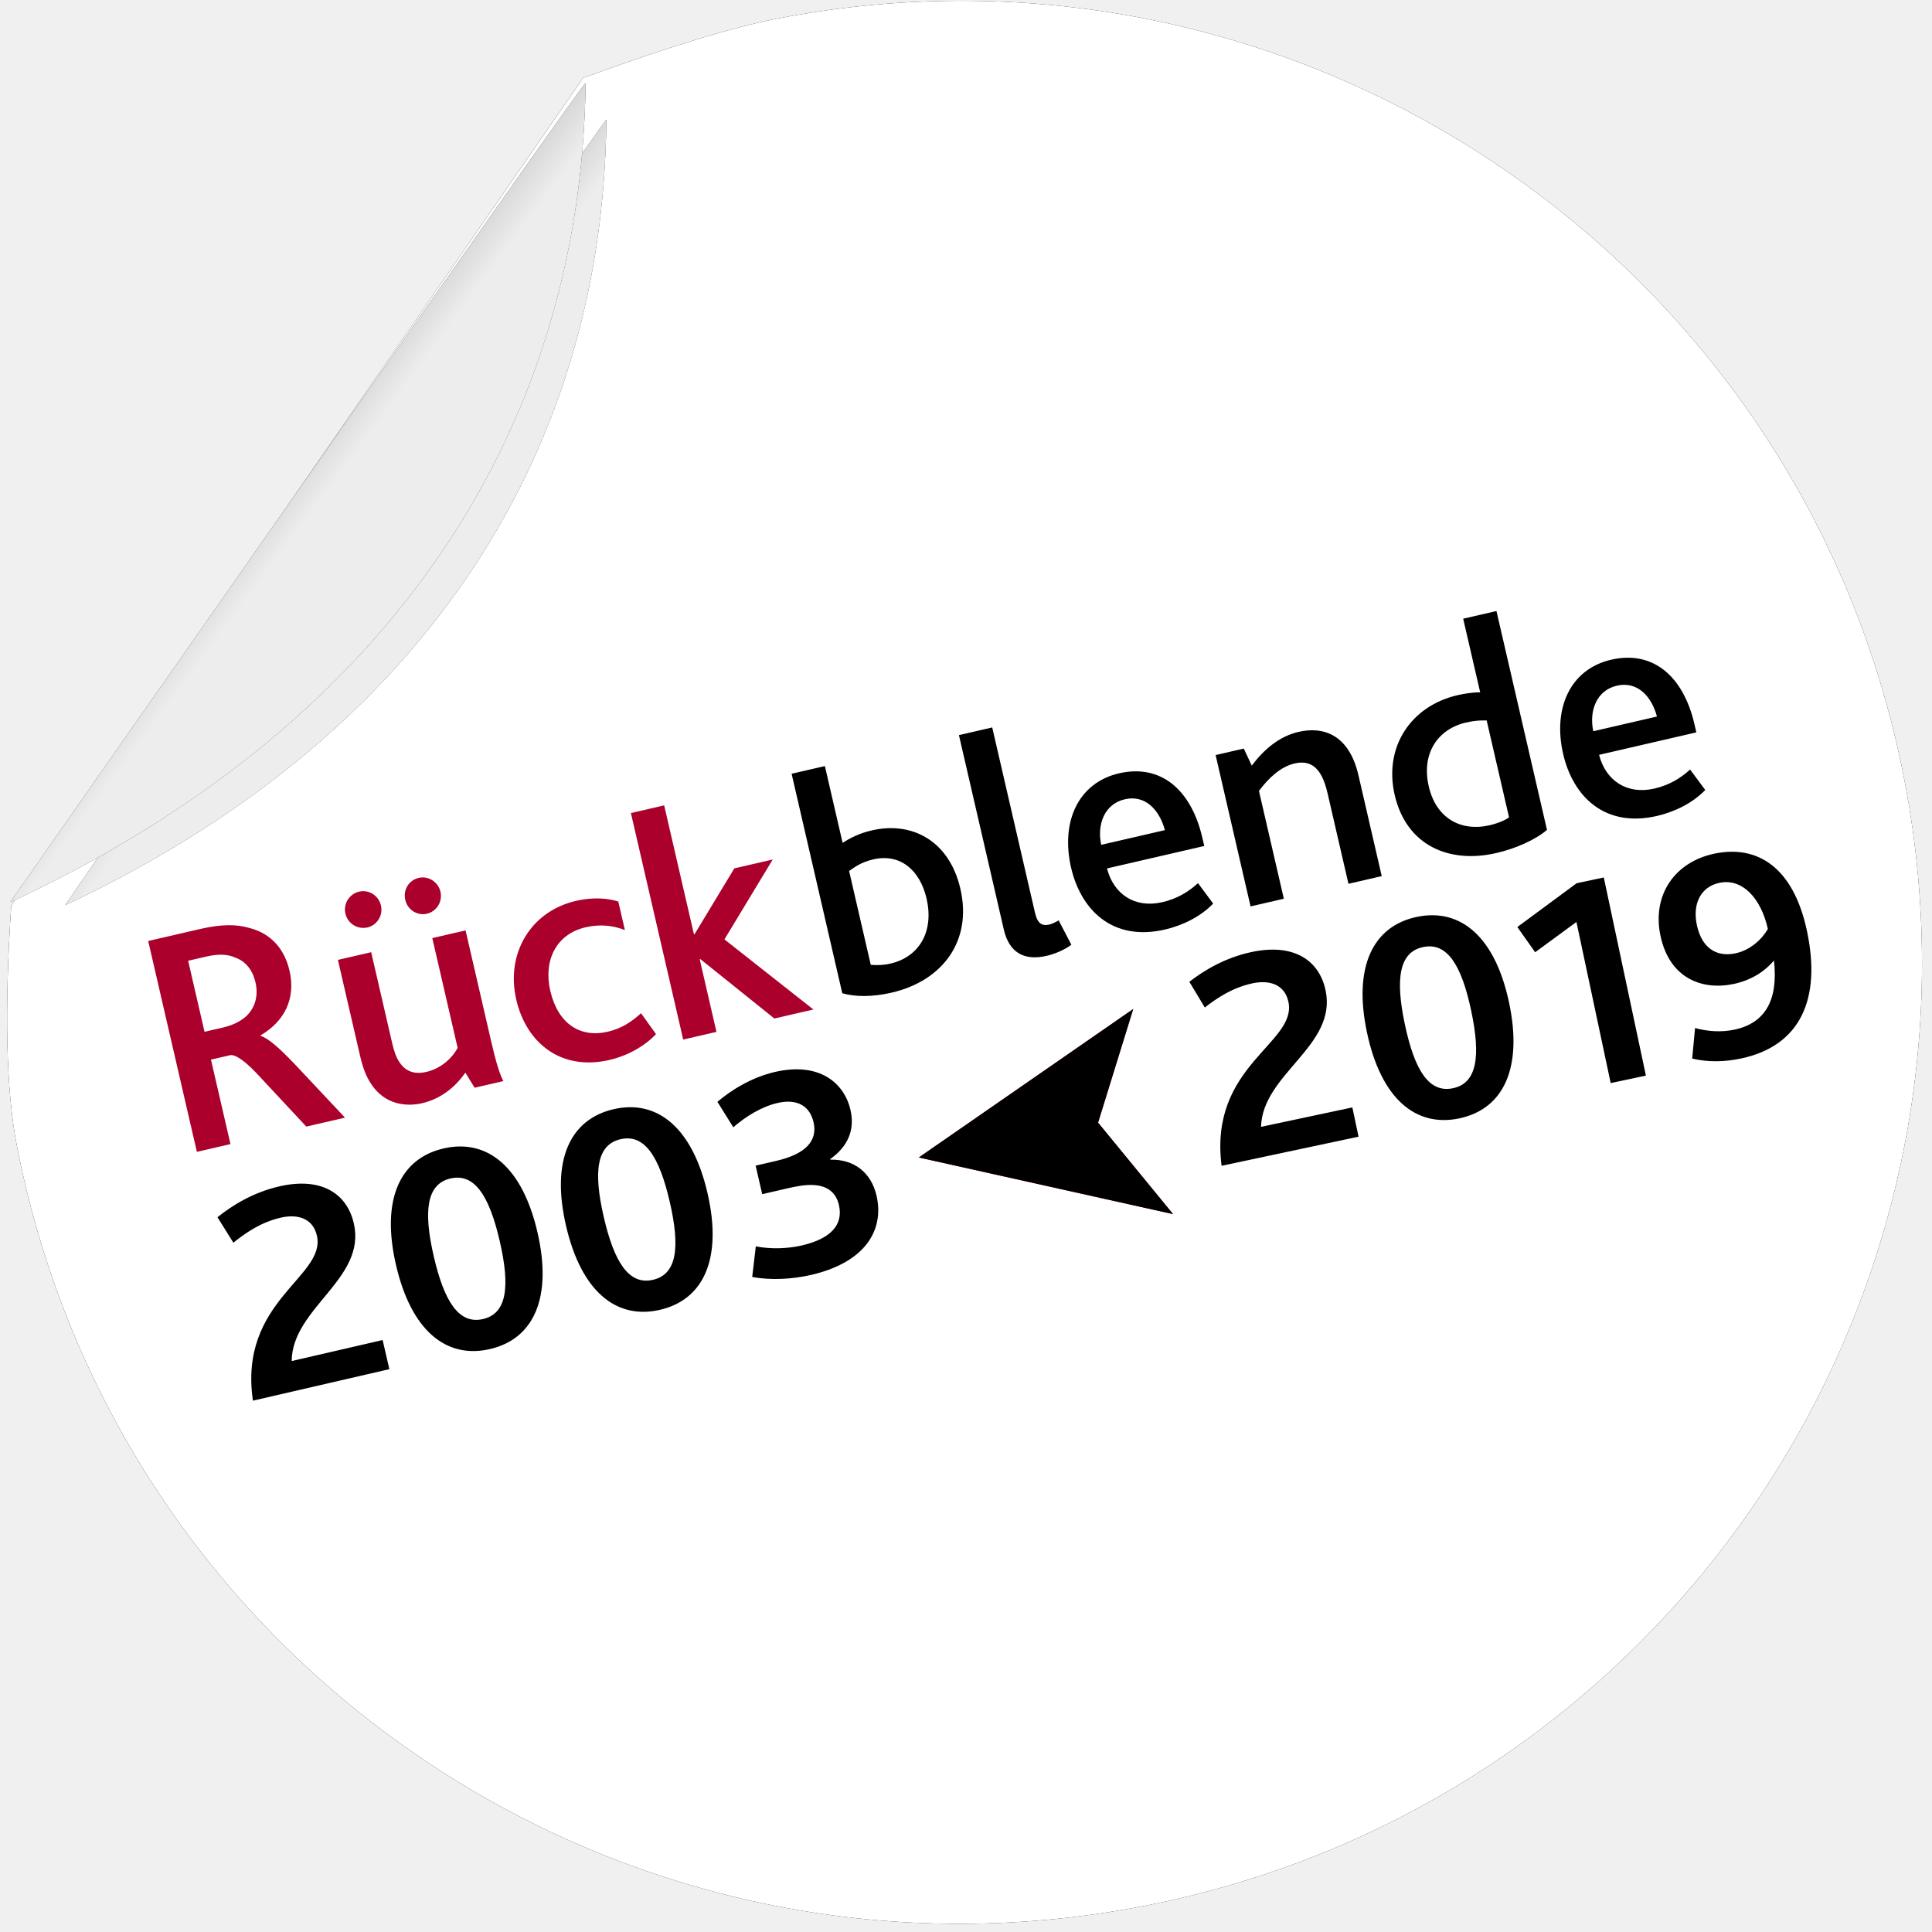
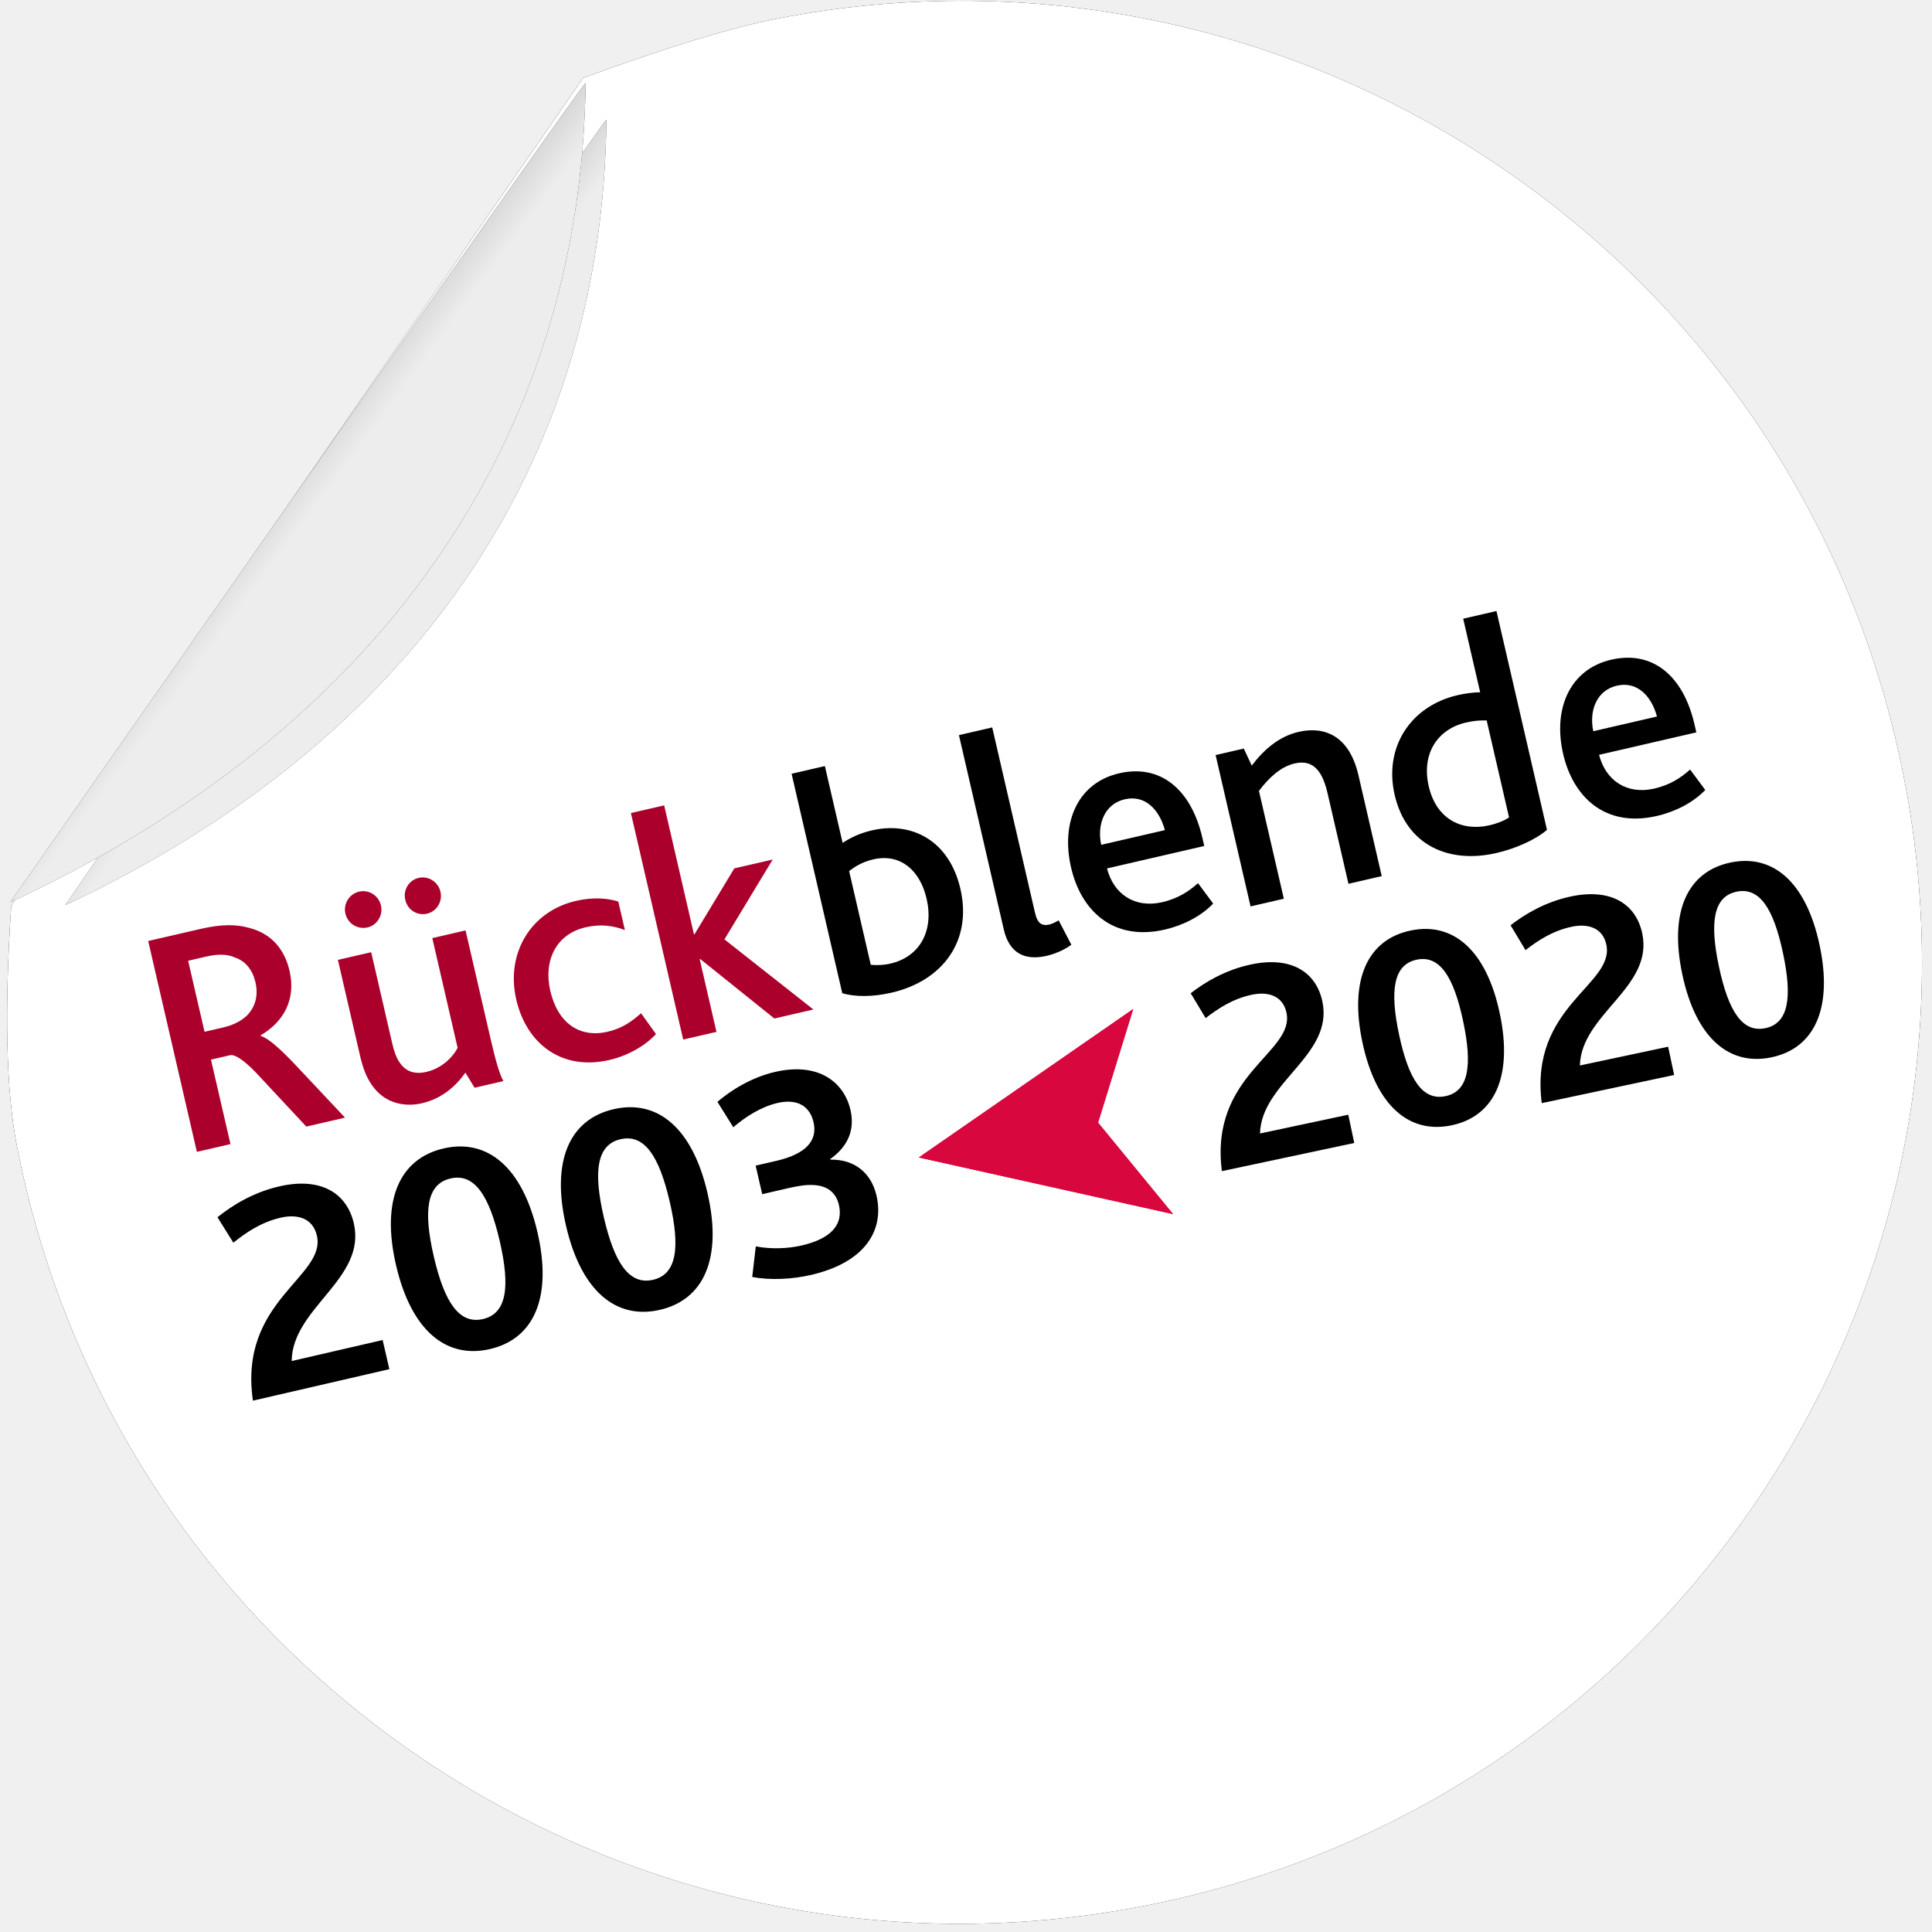
<svg xmlns="http://www.w3.org/2000/svg" width="190px" height="190px" viewBox="0 0 190 190" version="1.1">
  <defs>
-     <linearGradient x1="54.5%" y1="50%" x2="32.595%" y2="28.031%" id="linearGradient-1">
+     <linearGradient x1="54.455%" y1="50%" x2="32.77%" y2="28.031%" id="linearGradient-1">
      <stop stop-color="#FFFFFF" stop-opacity="0.5" offset="0%" />
      <stop stop-color="#000000" stop-opacity="0.5" offset="100%" />
    </linearGradient>
    <linearGradient x1="54.455%" y1="50%" x2="32.77%" y2="27.37%" id="linearGradient-2">
      <stop stop-color="#FFFFFF" stop-opacity="0.5" offset="0%" />
      <stop stop-color="#000000" stop-opacity="0.5" offset="100%" />
    </linearGradient>
-     <linearGradient x1="54.5%" y1="50%" x2="32.595%" y2="29.217%" id="linearGradient-3">
+     <linearGradient x1="54.455%" y1="50%" x2="32.77%" y2="29.217%" id="linearGradient-3">
      <stop stop-color="#FFFFFF" stop-opacity="0.5" offset="0%" />
      <stop stop-color="#000000" stop-opacity="0.5" offset="100%" />
    </linearGradient>
    <linearGradient x1="54.455%" y1="50%" x2="32.77%" y2="27.37%" id="linearGradient-4">
      <stop stop-color="#FFFFFF" stop-opacity="0.5" offset="0%" />
      <stop stop-color="#000000" stop-opacity="0.5" offset="100%" />
    </linearGradient>
  </defs>
-   <g id="Page-1" stroke="none" stroke-width="1" fill="none" fill-rule="evenodd">
-     <g id="badge_archive" transform="translate(-18, -17)">
-       <g transform="translate(112.7952, 111.986) rotate(-11) translate(-112.7952, -111.986) translate(17.29522, 16.48603)">
+   <g id="image-upload" stroke="none" stroke-width="1" fill="none" fill-rule="evenodd">
+     <g id="badge_archive" transform="translate(-18, -17)" fill-rule="nonzero">
+       <g id="Group" transform="translate(112.7952, 111.986) rotate(-11) translate(-112.7952, -111.986) translate(17.29522, 16.48603)">
        <g id="Group-7" transform="translate(0.698353, 0.552789)">
          <g id="Oval-4">
-             <g id="path-1-link" fill="#000000" fill-rule="nonzero">
+             <g id="path-1-link" fill="#000000">
              <path d="M94.54,189.08 C146.753,189.08 189.08,146.753 189.08,94.54 C189.08,42.327 146.753,0 94.54,0 C90.002,0 83.387,0.695 74.695,2.086 L3.963,71.256 C1.321,81.242 0,89.003 0,94.54 C0,146.753 42.327,189.08 94.54,189.08 Z" id="path-1" />
            </g>
            <g id="path-1-link" fill="#FFFFFF">
              <path d="M94.54,189.08 C146.753,189.08 189.08,146.753 189.08,94.54 C189.08,42.327 146.753,0 94.54,0 C90.002,0 83.387,0.695 74.695,2.086 L3.963,71.256 C1.321,81.242 0,89.003 0,94.54 C0,146.753 42.327,189.08 94.54,189.08 Z" id="path-1" />
            </g>
          </g>
          <g id="Oval-4-Copy" transform="translate(9, 6)">
-             <g id="path-4-link" fill="#000000" fill-rule="nonzero">
+             <g id="path-4-link" fill="#000000">
              <path d="M0.191,66.218 C37.027,56.914 60.441,33.509 67.157,0.568 C67.256,0.084 0.191,66.218 0.191,66.218 Z" id="path-4" />
            </g>
            <g id="path-4-link" fill="#DBDBDB">
              <path d="M0.191,66.218 C37.027,56.914 60.441,33.509 67.157,0.568 C67.256,0.084 0.191,66.218 0.191,66.218 Z" id="path-4" />
            </g>
            <g id="path-4-link" fill="url(#linearGradient-2)">
              <path d="M0.191,66.218 C37.027,56.914 60.441,33.509 67.157,0.568 C67.256,0.084 0.191,66.218 0.191,66.218 Z" id="path-4" />
            </g>
          </g>
          <g id="Oval-4-Copy-2" transform="translate(3, 2)">
-             <g id="path-6-link" fill="#000000" fill-rule="nonzero">
+             <g id="path-6-link" fill="#000000">
              <path d="M0.939,68.905 C39.941,59.229 64.733,34.888 71.844,0.629 C71.948,0.126 0.939,68.905 0.939,68.905 Z" id="path-6" />
            </g>
            <g id="path-6-link" fill="#DBDBDB">
              <path d="M0.939,68.905 C39.941,59.229 64.733,34.888 71.844,0.629 C71.948,0.126 0.939,68.905 0.939,68.905 Z" id="path-6" />
            </g>
            <g id="path-6-link" fill="url(#linearGradient-4)">
              <path d="M0.939,68.905 C39.941,59.229 64.733,34.888 71.844,0.629 C71.948,0.126 0.939,68.905 0.939,68.905 Z" id="path-6" />
            </g>
          </g>
        </g>
-         <g id="Path-2" transform="translate(87, 102)">
-           <g id="path-8-link" fill="#D8073D">
+         <g id="Path-2" transform="translate(87, 102)" fill="#D8073D">
+           <g id="path-8-link">
            <polygon id="path-8" points="0.549 11.153 24.035 21.392 18.509 11.153 24.035 0.842" />
          </g>
-           <g id="path-8-link" fill="#000000" fill-rule="nonzero">
+           <g id="path-8-link">
            <polygon id="path-8" points="0.549 11.153 24.035 21.392 18.509 11.153 24.035 0.842" />
          </g>
        </g>
-         <path d="M87.595,95.373 C85.658,95.373 84.011,94.985 82.848,94.339 L82.848,72.186 L86.207,72.186 L86.207,79.937 C87.111,79.614 88.047,79.388 89.307,79.388 C93.279,79.388 96.476,82.036 96.476,86.944 C96.476,92.273 92.665,95.373 87.595,95.373 Z M88.112,92.563 C91.083,92.563 93.02,90.4 93.02,87.138 C93.02,84.232 91.47,82.197 88.79,82.197 C87.466,82.197 86.691,82.585 86.207,82.778 L86.207,92.24 C86.852,92.466 87.531,92.563 88.112,92.563 Z M99.737,91.82 C99.737,94.049 100.9,95.276 103.257,95.276 C104.064,95.276 105.066,95.114 105.873,94.759 L105.195,92.143 C104.904,92.24 104.452,92.337 104.226,92.337 C103.483,92.337 103.096,92.014 103.096,90.884 L103.096,72.186 L99.737,72.186 L99.737,91.82 Z M115.173,95.373 C109.845,95.373 107.552,91.594 107.552,87.364 C107.552,82.746 110.103,79.388 114.237,79.388 C118.402,79.388 120.792,82.488 120.792,87.429 L120.792,88.236 L110.975,88.236 C111.04,90.852 112.751,92.692 115.528,92.692 C117.046,92.692 118.273,92.273 119.371,91.659 L120.372,93.952 C118.887,94.921 116.982,95.373 115.173,95.373 Z M110.943,85.846 L117.369,85.846 C117.304,83.909 116.368,82.003 114.204,82.003 C112.17,82.003 110.975,83.78 110.943,85.846 Z M123.892,95.05 L127.251,95.05 L127.251,84.167 C128.478,83.134 129.866,82.326 131.287,82.326 C133.322,82.326 133.774,83.941 133.774,85.943 L133.774,95.05 L137.132,95.05 L137.132,84.877 C137.132,80.679 134.775,79.388 132.353,79.388 C130.448,79.388 128.704,80.26 127.122,81.584 L126.734,79.775 L123.892,79.775 L123.892,95.05 Z M148.629,95.373 C143.849,95.373 140.168,92.66 140.168,87.558 C140.168,82.714 143.688,79.388 148.402,79.388 C149.081,79.388 149.953,79.452 150.631,79.614 L150.631,72.186 L153.989,72.186 L153.989,94.275 C152.633,94.985 150.534,95.373 148.629,95.373 Z M148.629,92.563 C149.242,92.563 150.082,92.466 150.631,92.24 L150.631,82.455 C149.985,82.294 149.468,82.197 148.596,82.197 C145.787,82.197 143.623,84.135 143.623,87.493 C143.623,90.658 145.625,92.563 148.629,92.563 Z M164.839,95.373 C159.511,95.373 157.218,91.594 157.218,87.364 C157.218,82.746 159.77,79.388 163.903,79.388 C168.069,79.388 170.458,82.488 170.458,87.429 L170.458,88.236 L160.641,88.236 C160.706,90.852 162.418,92.692 165.195,92.692 C166.712,92.692 167.94,92.273 169.038,91.659 L170.039,93.952 C168.553,94.921 166.648,95.373 164.839,95.373 Z M160.609,85.846 L167.035,85.846 C166.971,83.909 166.034,82.003 163.871,82.003 C161.836,82.003 160.641,83.78 160.609,85.846 Z" id="blende" fill="#000000" fill-rule="nonzero" transform="translate(126.6533, 83.7795) rotate(-2) translate(-126.6533, -83.7795) " />
-         <path d="M17.55,97.982 L17.55,76.701 L22.878,76.701 C24.945,76.701 26.398,77.056 27.496,77.67 C29.595,78.736 30.434,80.609 30.434,82.675 C30.434,85.549 28.787,87.422 26.236,88.23 L26.236,88.294 C26.882,88.649 27.722,89.812 28.852,91.717 L32.501,97.982 L28.594,97.982 L25.332,92.331 C24.299,90.49 23.524,89.586 22.942,89.457 L20.94,89.457 L20.94,97.982 L17.55,97.982 Z M20.94,86.647 L22.749,86.647 C23.814,86.647 24.589,86.454 25.3,86.066 C26.269,85.485 26.915,84.451 26.915,83.031 C26.915,81.836 26.462,80.802 25.526,80.221 C24.945,79.769 24.105,79.478 22.781,79.478 L20.94,79.478 L20.94,86.647 Z M40.187,98.305 C42.189,98.305 43.804,97.433 45.031,96.335 L45.58,97.982 L48.486,97.982 C48.26,97.175 48.195,95.851 48.195,93.752 L48.195,82.708 L44.837,82.708 L44.837,93.784 C44.094,94.656 42.77,95.399 41.317,95.399 C40.122,95.399 39.347,94.914 38.96,93.913 C38.734,93.364 38.669,92.718 38.669,91.846 L38.669,82.708 L35.311,82.708 L35.311,92.299 C35.311,93.655 35.44,94.527 35.763,95.366 C36.635,97.691 38.701,98.305 40.187,98.305 Z M38.863,80.253 C39.832,80.253 40.639,79.446 40.639,78.445 C40.639,77.444 39.832,76.637 38.863,76.637 C37.862,76.637 37.054,77.444 37.054,78.445 C37.054,79.446 37.862,80.253 38.863,80.253 Z M44.869,80.253 C45.838,80.253 46.645,79.446 46.645,78.445 C46.645,77.444 45.838,76.637 44.869,76.637 C43.868,76.637 43.093,77.444 43.093,78.445 C43.093,79.446 43.868,80.253 44.869,80.253 Z M59.11,98.305 C61.113,98.305 62.986,97.659 64.148,96.852 L63.179,94.527 C62.114,95.108 61.048,95.56 59.563,95.56 C56.785,95.56 54.977,93.687 54.977,90.361 C54.977,87.325 56.785,85.065 59.756,85.065 C61.242,85.065 62.404,85.485 63.47,86.195 L63.47,83.321 C62.598,82.804 61.242,82.32 59.433,82.32 C54.848,82.32 51.522,85.808 51.522,90.458 C51.522,94.85 54.234,98.305 59.11,98.305 Z M66.635,97.982 L69.993,97.982 L69.993,90.652 L70.058,90.652 L75.838,97.982 L79.778,97.982 L72.803,89.295 L79.197,82.708 L75.321,82.708 L70.058,88.133 L69.993,88.133 L69.993,75.119 L66.635,75.119 L66.635,97.982 Z" id="Rück" fill="#AB002C" fill-rule="nonzero" transform="translate(48.6637, 86.71191) rotate(-2) translate(-48.6637, -86.71191) " />
-         <path d="M18.342,123.017 C19.152,113.087 28.122,112.787 28.122,108.617 C28.122,106.787 26.652,106.097 25.062,106.097 C23.052,106.097 21.402,106.757 19.962,107.447 L19.002,104.657 C20.622,103.877 22.902,103.067 25.602,103.067 C29.862,103.067 31.932,105.257 31.932,108.257 C31.932,113.867 24.162,114.977 22.932,120.077 L32.112,120.077 L32.112,123.017 L18.342,123.017 Z M42.192,123.317 C37.782,123.317 35.052,119.807 35.052,113.177 C35.052,106.577 37.782,103.067 42.192,103.067 C46.602,103.067 49.332,106.577 49.332,113.177 C49.332,119.807 46.602,123.317 42.192,123.317 Z M42.192,120.287 C44.592,120.287 45.522,117.827 45.522,113.177 C45.522,108.557 44.592,106.097 42.192,106.097 C39.792,106.097 38.862,108.557 38.862,113.177 C38.862,117.827 39.792,120.287 42.192,120.287 Z M59.352,123.317 C54.942,123.317 52.212,119.807 52.212,113.177 C52.212,106.577 54.942,103.067 59.352,103.067 C63.762,103.067 66.492,106.577 66.492,113.177 C66.492,119.807 63.762,123.317 59.352,123.317 Z M59.352,120.287 C61.752,120.287 62.682,117.827 62.682,113.177 C62.682,108.557 61.752,106.097 59.352,106.097 C56.952,106.097 56.022,108.557 56.022,113.177 C56.022,117.827 56.952,120.287 59.352,120.287 Z M68.922,122.207 L69.942,119.357 C71.352,119.987 73.002,120.287 74.352,120.287 C77.292,120.287 78.822,119.237 78.822,117.227 C78.822,115.967 78.132,115.097 76.752,114.737 C76.122,114.557 75.312,114.497 74.322,114.497 L71.712,114.497 L71.712,111.617 L73.812,111.617 C76.782,111.617 78.222,110.597 78.222,108.737 C78.222,107.147 77.232,106.097 75.192,106.097 C73.572,106.097 71.832,106.697 70.422,107.447 L69.462,104.657 C70.962,103.877 73.212,103.067 75.642,103.067 C80.052,103.067 82.032,105.587 82.032,108.377 C82.032,110.387 80.982,111.827 79.002,112.637 L79.002,112.697 C81.312,113.177 82.632,114.857 82.632,117.167 C82.632,120.617 80.112,123.317 74.592,123.317 C72.762,123.317 70.602,122.957 68.922,122.207 Z" id="2003" fill="#000000" fill-rule="nonzero" transform="translate(50.48707, 113.1916) rotate(-2) translate(-50.48707, -113.1916) " />
-         <path d="M116.448,119.104 C117.258,109.174 126.228,108.874 126.228,104.704 C126.228,102.874 124.758,102.184 123.168,102.184 C121.158,102.184 119.508,102.844 118.068,103.534 L117.108,100.744 C118.728,99.964 121.008,99.154 123.708,99.154 C127.968,99.154 130.038,101.344 130.038,104.344 C130.038,109.954 122.268,111.064 121.038,116.164 L130.218,116.164 L130.218,119.104 L116.448,119.104 Z M140.298,119.404 C135.888,119.404 133.158,115.894 133.158,109.264 C133.158,102.664 135.888,99.154 140.298,99.154 C144.708,99.154 147.438,102.664 147.438,109.264 C147.438,115.894 144.708,119.404 140.298,119.404 Z M140.298,116.374 C142.698,116.374 143.628,113.914 143.628,109.264 C143.628,104.644 142.698,102.184 140.298,102.184 C137.898,102.184 136.968,104.644 136.968,109.264 C136.968,113.914 137.898,116.374 140.298,116.374 Z M155.568,119.104 L155.568,102.904 L150.978,104.974 L149.778,102.184 L156.378,99.184 L159.108,99.184 L159.108,119.104 L155.568,119.104 Z M168.618,119.404 C166.968,119.404 165.378,119.104 163.908,118.414 L164.808,115.534 C165.918,116.104 167.208,116.494 168.558,116.494 C171.648,116.494 173.388,114.574 173.778,110.674 L173.748,110.674 C172.578,111.574 171.108,112.084 169.428,112.084 C166.278,112.084 163.368,110.254 163.368,105.964 C163.368,101.854 166.248,99.154 170.208,99.154 C174.498,99.154 177.558,102.004 177.558,108.484 C177.558,115.354 174.558,119.404 168.618,119.404 Z M170.238,109.174 C171.708,109.174 173.058,108.364 173.838,107.494 C173.808,104.314 172.368,102.064 170.118,102.064 C168.258,102.064 167.088,103.504 167.088,105.664 C167.088,107.884 168.228,109.174 170.238,109.174 Z" id="2019" fill="#000000" fill-rule="nonzero" transform="translate(147.0031, 109.2795) rotate(-1) translate(-147.0031, -109.2795) " />
+         <path d="M87.595,95.373 C85.658,95.373 84.011,94.985 82.848,94.339 L82.848,72.186 L86.207,72.186 L86.207,79.937 C87.111,79.614 88.047,79.388 89.307,79.388 C93.279,79.388 96.476,82.036 96.476,86.944 C96.476,92.273 92.665,95.373 87.595,95.373 Z M88.112,92.563 C91.083,92.563 93.02,90.4 93.02,87.138 C93.02,84.232 91.47,82.197 88.79,82.197 C87.466,82.197 86.691,82.585 86.207,82.778 L86.207,92.24 C86.852,92.466 87.531,92.563 88.112,92.563 Z M99.737,91.82 C99.737,94.049 100.9,95.276 103.257,95.276 C104.064,95.276 105.066,95.114 105.873,94.759 L105.195,92.143 C104.904,92.24 104.452,92.337 104.226,92.337 C103.483,92.337 103.096,92.014 103.096,90.884 L103.096,72.186 L99.737,72.186 L99.737,91.82 Z M115.173,95.373 C109.845,95.373 107.552,91.594 107.552,87.364 C107.552,82.746 110.103,79.388 114.237,79.388 C118.402,79.388 120.792,82.488 120.792,87.429 L120.792,88.236 L110.975,88.236 C111.04,90.852 112.751,92.692 115.528,92.692 C117.046,92.692 118.273,92.273 119.371,91.659 L120.372,93.952 C118.887,94.921 116.982,95.373 115.173,95.373 Z M110.943,85.846 L117.369,85.846 C117.304,83.909 116.368,82.003 114.204,82.003 C112.17,82.003 110.975,83.78 110.943,85.846 Z M123.892,95.05 L127.251,95.05 L127.251,84.167 C128.478,83.134 129.866,82.326 131.287,82.326 C133.322,82.326 133.774,83.941 133.774,85.943 L133.774,95.05 L137.132,95.05 L137.132,84.877 C137.132,80.679 134.775,79.388 132.353,79.388 C130.448,79.388 128.704,80.26 127.122,81.584 L126.734,79.775 L123.892,79.775 L123.892,95.05 Z M148.629,95.373 C143.849,95.373 140.168,92.66 140.168,87.558 C140.168,82.714 143.688,79.388 148.402,79.388 C149.081,79.388 149.953,79.452 150.631,79.614 L150.631,72.186 L153.989,72.186 L153.989,94.275 C152.633,94.985 150.534,95.373 148.629,95.373 Z M148.629,92.563 C149.242,92.563 150.082,92.466 150.631,92.24 L150.631,82.455 C149.985,82.294 149.468,82.197 148.596,82.197 C145.787,82.197 143.623,84.135 143.623,87.493 C143.623,90.658 145.625,92.563 148.629,92.563 Z M164.839,95.373 C159.511,95.373 157.218,91.594 157.218,87.364 C157.218,82.746 159.77,79.388 163.903,79.388 C168.069,79.388 170.458,82.488 170.458,87.429 L170.458,88.236 L160.641,88.236 C160.706,90.852 162.418,92.692 165.195,92.692 C166.712,92.692 167.94,92.273 169.038,91.659 L170.039,93.952 C168.553,94.921 166.648,95.373 164.839,95.373 Z M160.609,85.846 L167.035,85.846 C166.971,83.909 166.034,82.003 163.871,82.003 C161.836,82.003 160.641,83.78 160.609,85.846 Z" id="blende" fill="#000000" transform="translate(126.6533, 83.7795) rotate(-2) translate(-126.6533, -83.7795) " />
+         <path d="M17.55,97.982 L17.55,76.701 L22.878,76.701 C24.945,76.701 26.398,77.056 27.496,77.67 C29.595,78.736 30.434,80.609 30.434,82.675 C30.434,85.549 28.787,87.422 26.236,88.23 L26.236,88.294 C26.882,88.649 27.722,89.812 28.852,91.717 L32.501,97.982 L28.594,97.982 L25.332,92.331 C24.299,90.49 23.524,89.586 22.942,89.457 L20.94,89.457 L20.94,97.982 L17.55,97.982 Z M20.94,86.647 L22.749,86.647 C23.814,86.647 24.589,86.454 25.3,86.066 C26.269,85.485 26.915,84.451 26.915,83.031 C26.915,81.836 26.462,80.802 25.526,80.221 C24.945,79.769 24.105,79.478 22.781,79.478 L20.94,79.478 L20.94,86.647 Z M40.187,98.305 C42.189,98.305 43.804,97.433 45.031,96.335 L45.58,97.982 L48.486,97.982 C48.26,97.175 48.195,95.851 48.195,93.752 L48.195,82.708 L44.837,82.708 L44.837,93.784 C44.094,94.656 42.77,95.399 41.317,95.399 C40.122,95.399 39.347,94.914 38.96,93.913 C38.734,93.364 38.669,92.718 38.669,91.846 L38.669,82.708 L35.311,82.708 L35.311,92.299 C35.311,93.655 35.44,94.527 35.763,95.366 C36.635,97.691 38.701,98.305 40.187,98.305 Z M38.863,80.253 C39.832,80.253 40.639,79.446 40.639,78.445 C40.639,77.444 39.832,76.637 38.863,76.637 C37.862,76.637 37.054,77.444 37.054,78.445 C37.054,79.446 37.862,80.253 38.863,80.253 Z M44.869,80.253 C45.838,80.253 46.645,79.446 46.645,78.445 C46.645,77.444 45.838,76.637 44.869,76.637 C43.868,76.637 43.093,77.444 43.093,78.445 C43.093,79.446 43.868,80.253 44.869,80.253 Z M59.11,98.305 C61.113,98.305 62.986,97.659 64.148,96.852 L63.179,94.527 C62.114,95.108 61.048,95.56 59.563,95.56 C56.785,95.56 54.977,93.687 54.977,90.361 C54.977,87.325 56.785,85.065 59.756,85.065 C61.242,85.065 62.404,85.485 63.47,86.195 L63.47,83.321 C62.598,82.804 61.242,82.32 59.433,82.32 C54.848,82.32 51.522,85.808 51.522,90.458 C51.522,94.85 54.234,98.305 59.11,98.305 Z M66.635,97.982 L69.993,97.982 L69.993,90.652 L70.058,90.652 L75.838,97.982 L79.778,97.982 L72.803,89.295 L79.197,82.708 L75.321,82.708 L70.058,88.133 L69.993,88.133 L69.993,75.119 L66.635,75.119 L66.635,97.982 Z" id="Rück" fill="#AB002C" transform="translate(48.6637, 86.71191) rotate(-2) translate(-48.6637, -86.71191) " />
+         <path d="M18.342,123.017 C19.152,113.087 28.122,112.787 28.122,108.617 C28.122,106.787 26.652,106.097 25.062,106.097 C23.052,106.097 21.402,106.757 19.962,107.447 L19.002,104.657 C20.622,103.877 22.902,103.067 25.602,103.067 C29.862,103.067 31.932,105.257 31.932,108.257 C31.932,113.867 24.162,114.977 22.932,120.077 L32.112,120.077 L32.112,123.017 L18.342,123.017 Z M42.192,123.317 C37.782,123.317 35.052,119.807 35.052,113.177 C35.052,106.577 37.782,103.067 42.192,103.067 C46.602,103.067 49.332,106.577 49.332,113.177 C49.332,119.807 46.602,123.317 42.192,123.317 Z M42.192,120.287 C44.592,120.287 45.522,117.827 45.522,113.177 C45.522,108.557 44.592,106.097 42.192,106.097 C39.792,106.097 38.862,108.557 38.862,113.177 C38.862,117.827 39.792,120.287 42.192,120.287 Z M59.352,123.317 C54.942,123.317 52.212,119.807 52.212,113.177 C52.212,106.577 54.942,103.067 59.352,103.067 C63.762,103.067 66.492,106.577 66.492,113.177 C66.492,119.807 63.762,123.317 59.352,123.317 Z M59.352,120.287 C61.752,120.287 62.682,117.827 62.682,113.177 C62.682,108.557 61.752,106.097 59.352,106.097 C56.952,106.097 56.022,108.557 56.022,113.177 C56.022,117.827 56.952,120.287 59.352,120.287 Z M68.922,122.207 L69.942,119.357 C71.352,119.987 73.002,120.287 74.352,120.287 C77.292,120.287 78.822,119.237 78.822,117.227 C78.822,115.967 78.132,115.097 76.752,114.737 C76.122,114.557 75.312,114.497 74.322,114.497 L71.712,114.497 L71.712,111.617 L73.812,111.617 C76.782,111.617 78.222,110.597 78.222,108.737 C78.222,107.147 77.232,106.097 75.192,106.097 C73.572,106.097 71.832,106.697 70.422,107.447 L69.462,104.657 C70.962,103.877 73.212,103.067 75.642,103.067 C80.052,103.067 82.032,105.587 82.032,108.377 C82.032,110.387 80.982,111.827 79.002,112.637 L79.002,112.697 C81.312,113.177 82.632,114.857 82.632,117.167 C82.632,120.617 80.112,123.317 74.592,123.317 C72.762,123.317 70.602,122.957 68.922,122.207 Z" id="2003" fill="#000000" transform="translate(50.48707, 113.1916) rotate(-2) translate(-50.48707, -113.1916) " />
+         <path d="M129.691,119.616 L129.691,116.774 L120.817,116.774 C122.006,111.844 129.517,110.771 129.517,105.348 C129.517,102.448 127.516,100.331 123.398,100.331 C120.788,100.331 118.584,101.114 117.018,101.868 L117.946,104.565 C119.338,103.898 120.933,103.26 122.876,103.26 C124.413,103.26 125.834,103.927 125.834,105.696 C125.834,109.727 117.163,110.017 116.38,119.616 L129.691,119.616 Z M139.435,119.906 C143.698,119.906 146.337,116.513 146.337,110.104 C146.337,103.724 143.698,100.331 139.435,100.331 C135.172,100.331 132.533,103.724 132.533,110.104 C132.533,116.513 135.172,119.906 139.435,119.906 Z M139.435,116.977 C137.115,116.977 136.216,114.599 136.216,110.104 C136.216,105.638 137.115,103.26 139.435,103.26 C141.755,103.26 142.654,105.638 142.654,110.104 C142.654,114.599 141.755,116.977 139.435,116.977 Z M161.852,119.616 L161.852,116.774 L152.978,116.774 C154.167,111.844 161.678,110.771 161.678,105.348 C161.678,102.448 159.677,100.331 155.559,100.331 C152.949,100.331 150.745,101.114 149.179,101.868 L150.107,104.565 C151.499,103.898 153.094,103.26 155.037,103.26 C156.574,103.26 157.995,103.927 157.995,105.696 C157.995,109.727 149.324,110.017 148.541,119.616 L161.852,119.616 Z M171.596,119.906 C175.859,119.906 178.498,116.513 178.498,110.104 C178.498,103.724 175.859,100.331 171.596,100.331 C167.333,100.331 164.694,103.724 164.694,110.104 C164.694,116.513 167.333,119.906 171.596,119.906 Z M171.596,116.977 C169.276,116.977 168.377,114.599 168.377,110.104 C168.377,105.638 169.276,103.26 171.596,103.26 C173.916,103.26 174.815,105.638 174.815,110.104 C174.815,114.599 173.916,116.977 171.596,116.977 Z" id="2020" fill="#000000" transform="translate(147.4387, 110.1185) rotate(-1) translate(-147.4387, -110.1185) " />
      </g>
    </g>
  </g>
</svg>
